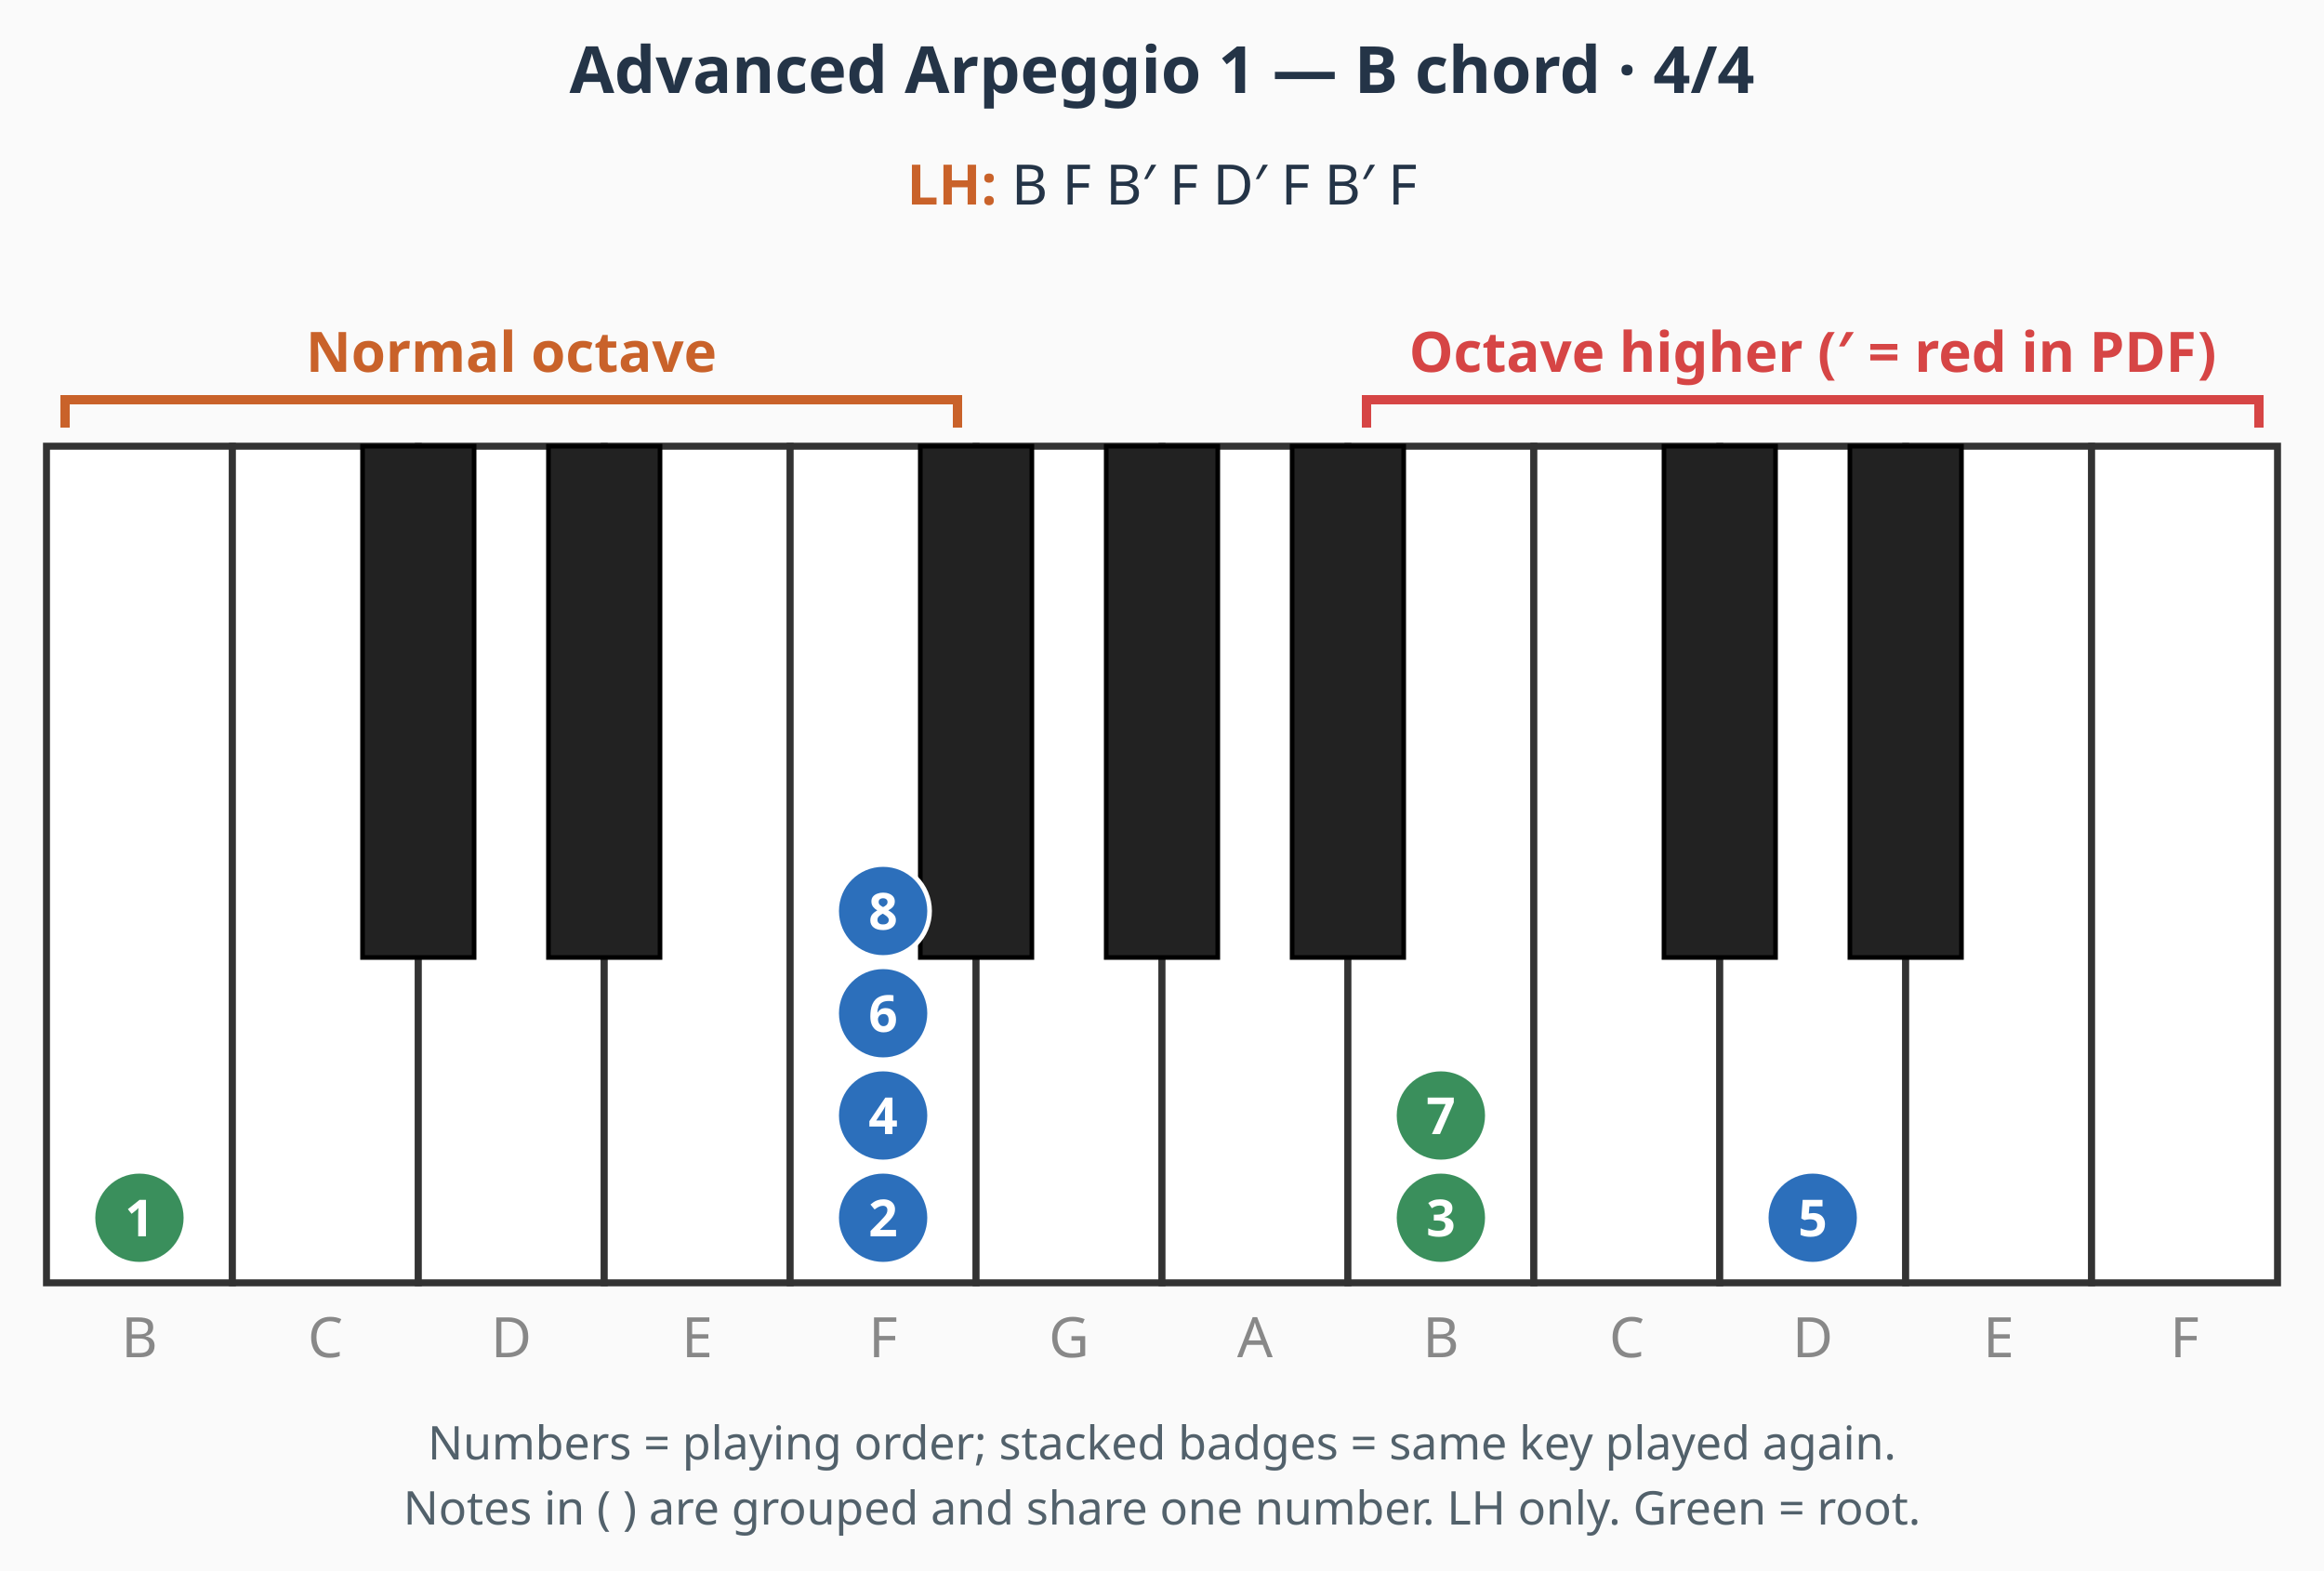
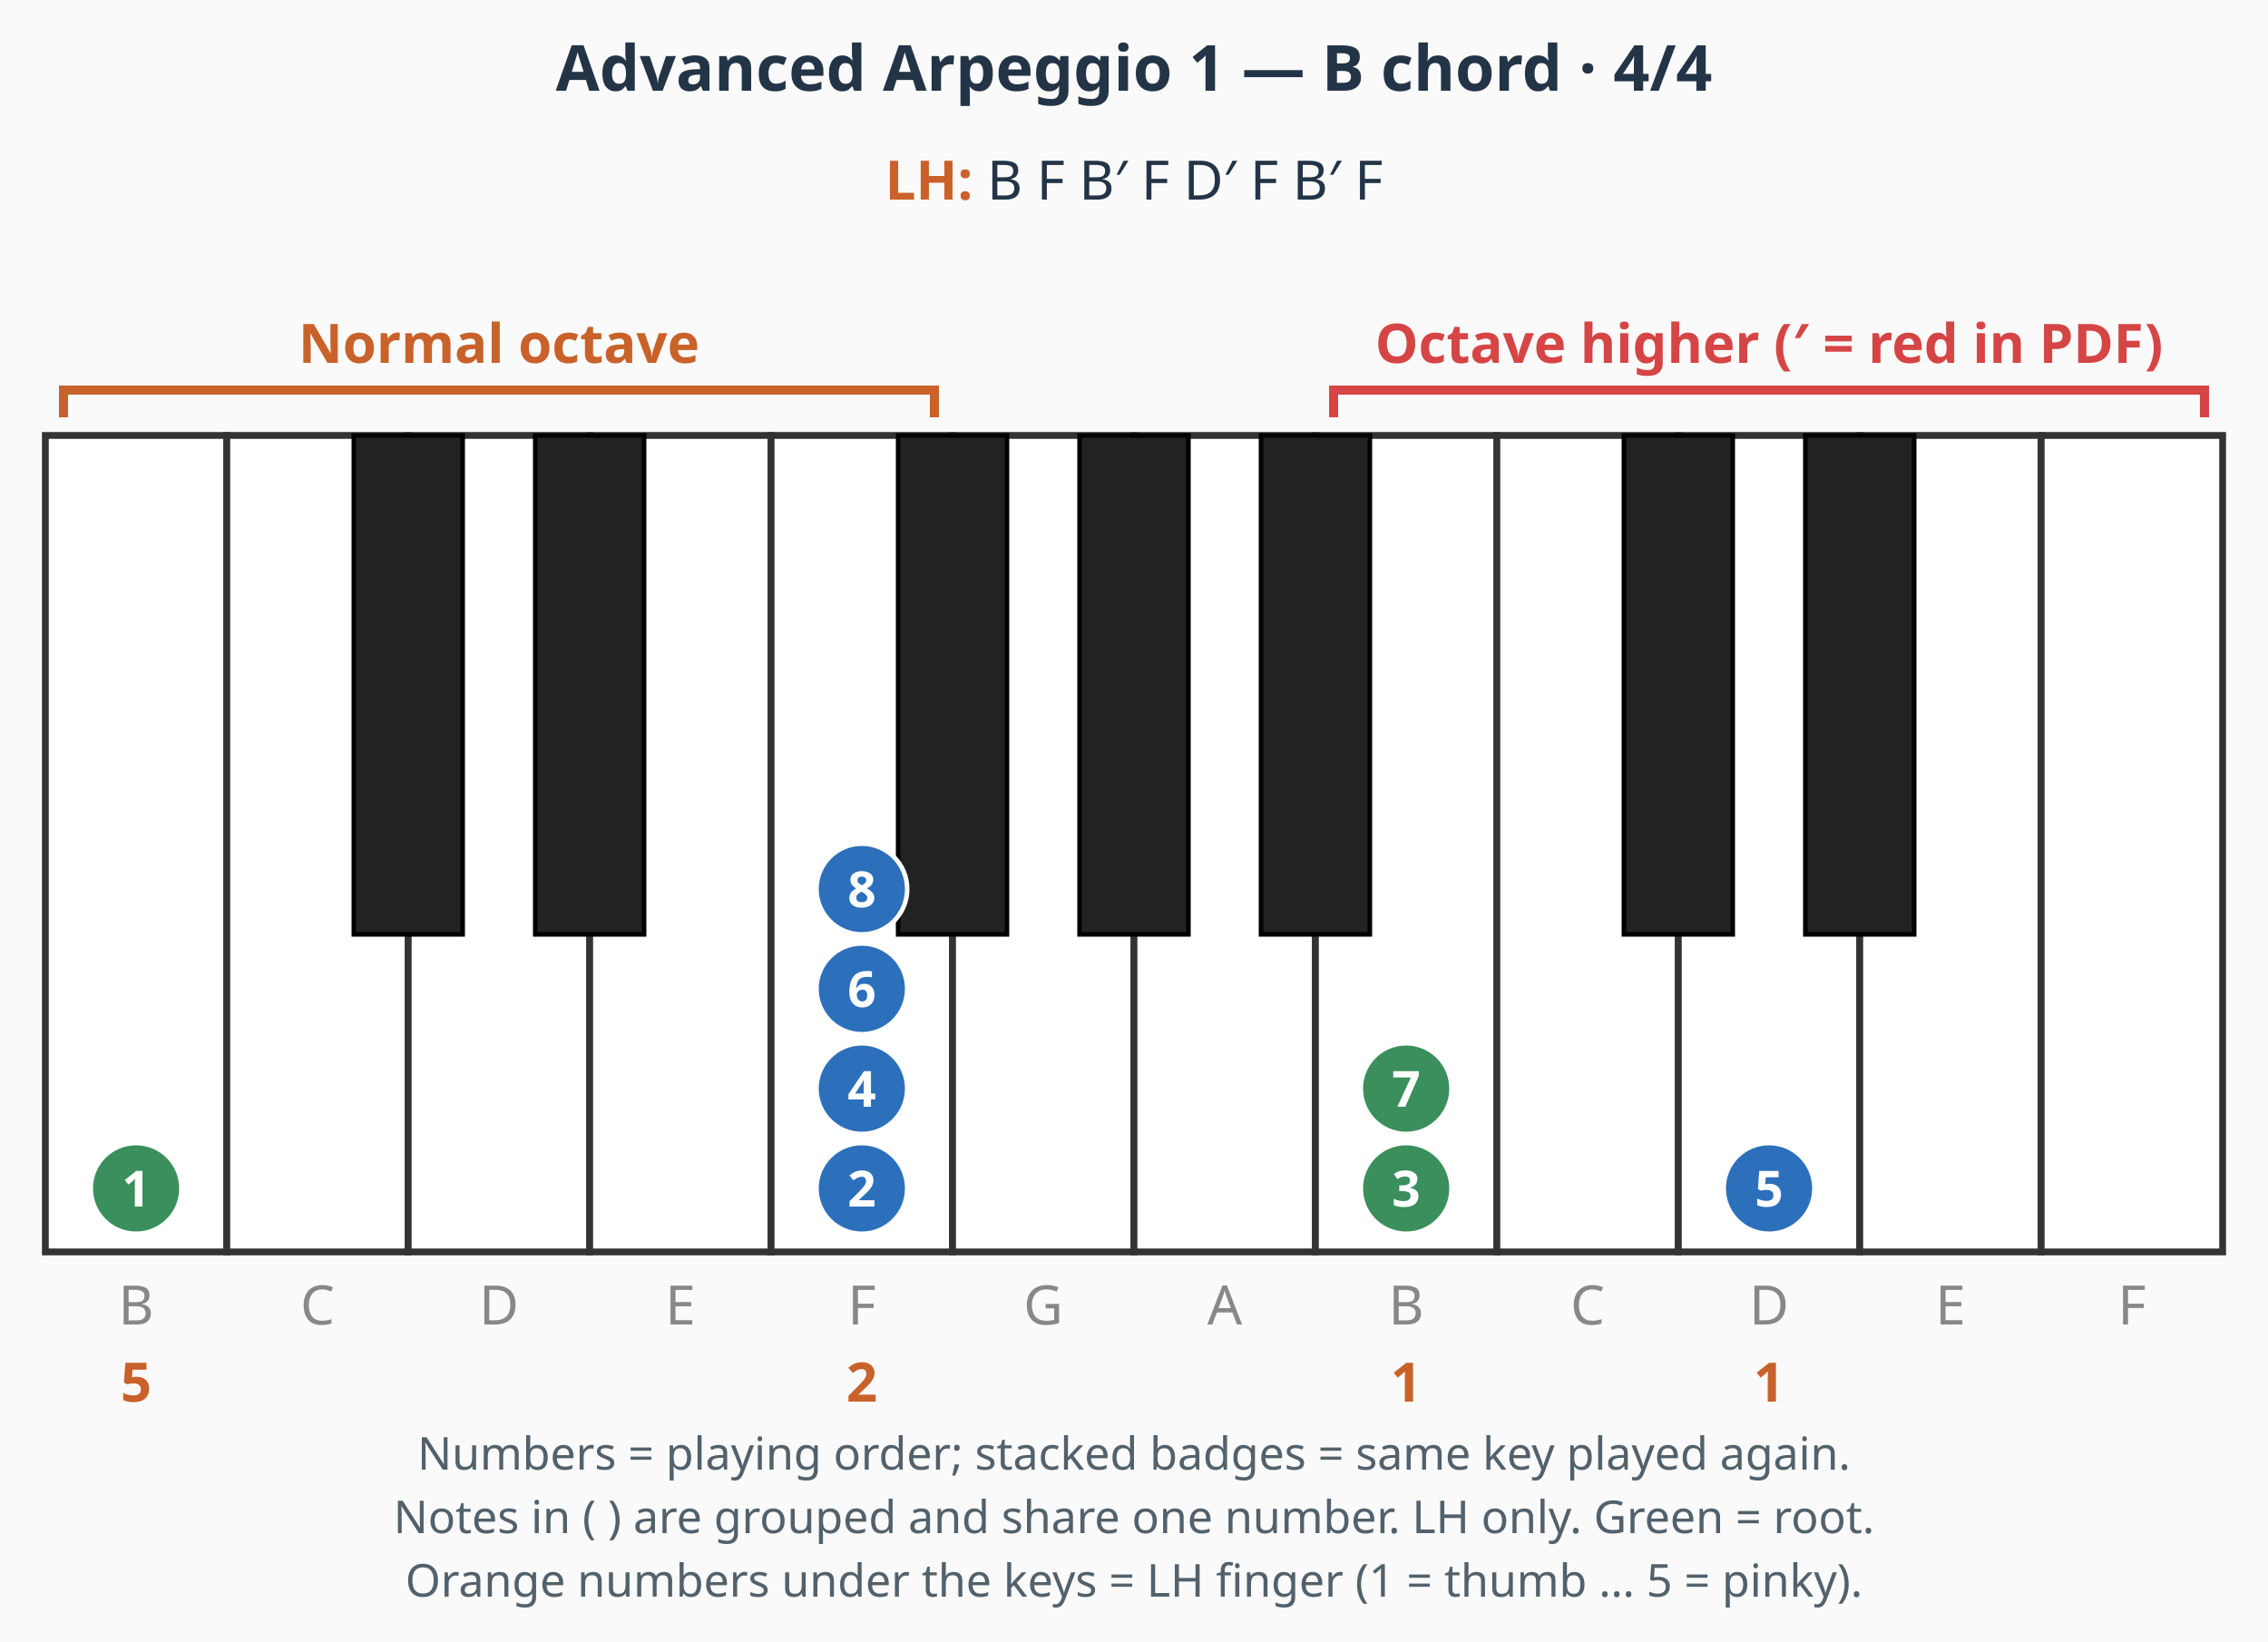
- <svg xmlns="http://www.w3.org/2000/svg" viewBox="0 0 500 338" font-family="sans-serif">
-   <rect width="500" height="338" fill="#fafafa" />
+ <svg xmlns="http://www.w3.org/2000/svg" viewBox="0 0 500 362" font-family="sans-serif">
+   <rect width="500" height="362" fill="#fafafa" />
  <text x="250" y="20" text-anchor="middle" font-size="14" font-weight="bold" fill="#243447">Advanced Arpeggio 1 — B chord · 4/4</text>
  <text x="250" y="44" text-anchor="middle" font-size="12" fill="#243447">
    <tspan fill="#c9622a" font-weight="bold">LH:</tspan> B F B′ F D′ F B′ F</text>
  <path d="M14 92 V86 H206 V92" fill="none" stroke="#c9622a" stroke-width="2" />
  <text x="110" y="80" text-anchor="middle" font-size="12" font-weight="bold" fill="#c9622a">Normal octave</text>
  <path d="M294 92 V86 H486 V92" fill="none" stroke="#d64545" stroke-width="2" />
  <text x="390" y="80" text-anchor="middle" font-size="12" font-weight="bold" fill="#d64545">Octave higher (′ = red in PDF)</text>
  <g transform="translate(0,96)">
    <g stroke="#333" stroke-width="1.5">
      <rect x="10" y="0" width="40" height="180" fill="#ffffff" />
      <rect x="50" y="0" width="40" height="180" fill="#ffffff" />
      <rect x="90" y="0" width="40" height="180" fill="#ffffff" />
      <rect x="130" y="0" width="40" height="180" fill="#ffffff" />
      <rect x="170" y="0" width="40" height="180" fill="#ffffff" />
      <rect x="210" y="0" width="40" height="180" fill="#ffffff" />
      <rect x="250" y="0" width="40" height="180" fill="#ffffff" />
      <rect x="290" y="0" width="40" height="180" fill="#ffffff" />
      <rect x="330" y="0" width="40" height="180" fill="#ffffff" />
      <rect x="370" y="0" width="40" height="180" fill="#ffffff" />
      <rect x="410" y="0" width="40" height="180" fill="#ffffff" />
      <rect x="450" y="0" width="40" height="180" fill="#ffffff" />
    </g>
    <g stroke="#000" stroke-width="1" fill="#222222">
      <rect x="78" y="0" width="24" height="110" />
      <rect x="118" y="0" width="24" height="110" />
      <rect x="198" y="0" width="24" height="110" />
      <rect x="238" y="0" width="24" height="110" />
      <rect x="278" y="0" width="24" height="110" />
      <rect x="358" y="0" width="24" height="110" />
      <rect x="398" y="0" width="24" height="110" />
    </g>
    <g>
      <circle cx="30" cy="166" r="10" fill="#3a8f5c" stroke="#ffffff" stroke-width="1" />
      <circle cx="190" cy="166" r="10" fill="#2c6fbb" stroke="#ffffff" stroke-width="1" />
      <circle cx="190" cy="144" r="10" fill="#2c6fbb" stroke="#ffffff" stroke-width="1" />
      <circle cx="190" cy="122" r="10" fill="#2c6fbb" stroke="#ffffff" stroke-width="1" />
      <circle cx="190" cy="100" r="10" fill="#2c6fbb" stroke="#ffffff" stroke-width="1" />
      <circle cx="310" cy="166" r="10" fill="#3a8f5c" stroke="#ffffff" stroke-width="1" />
      <circle cx="310" cy="144" r="10" fill="#3a8f5c" stroke="#ffffff" stroke-width="1" />
      <circle cx="390" cy="166" r="10" fill="#2c6fbb" stroke="#ffffff" stroke-width="1" />
    </g>
    <g fill="#ffffff" font-size="11" font-weight="bold" text-anchor="middle">
      <text x="30" y="170">1</text>
      <text x="190" y="170">2</text>
      <text x="190" y="148">4</text>
      <text x="190" y="126">6</text>
      <text x="190" y="104">8</text>
      <text x="310" y="170">3</text>
      <text x="310" y="148">7</text>
      <text x="390" y="170">5</text>
    </g>
    <g fill="#888" font-size="12" text-anchor="middle">
      <text x="30" y="196">B</text>
      <text x="70" y="196">C</text>
      <text x="110" y="196">D</text>
      <text x="150" y="196">E</text>
      <text x="190" y="196">F</text>
      <text x="230" y="196">G</text>
      <text x="270" y="196">A</text>
      <text x="310" y="196">B</text>
      <text x="350" y="196">C</text>
      <text x="390" y="196">D</text>
      <text x="430" y="196">E</text>
      <text x="470" y="196">F</text>
    </g>
+     <g font-size="12" font-weight="bold" text-anchor="middle">
+       <text x="30" y="213" fill="#c9622a">5</text>
+       <text x="190" y="213" fill="#c9622a">2</text>
+       <text x="310" y="213" fill="#c9622a">1</text>
+       <text x="390" y="213" fill="#c9622a">1</text>
+     </g>
  </g>
-   <text x="250" y="314" text-anchor="middle" font-size="10" fill="#52616b">Numbers = playing order; stacked badges = same key played again.</text>
-   <text x="250" y="328" text-anchor="middle" font-size="10" fill="#52616b">Notes in ( ) are grouped and share one number. LH only. Green = root.</text>
+   <text x="250" y="324" text-anchor="middle" font-size="10" fill="#52616b">Numbers = playing order; stacked badges = same key played again.</text>
+   <text x="250" y="338" text-anchor="middle" font-size="10" fill="#52616b">Notes in ( ) are grouped and share one number. LH only. Green = root.</text>
+   <text x="250" y="352" text-anchor="middle" font-size="10" fill="#52616b">Orange numbers under the keys = LH finger (1 = thumb … 5 = pinky).</text>
</svg>
